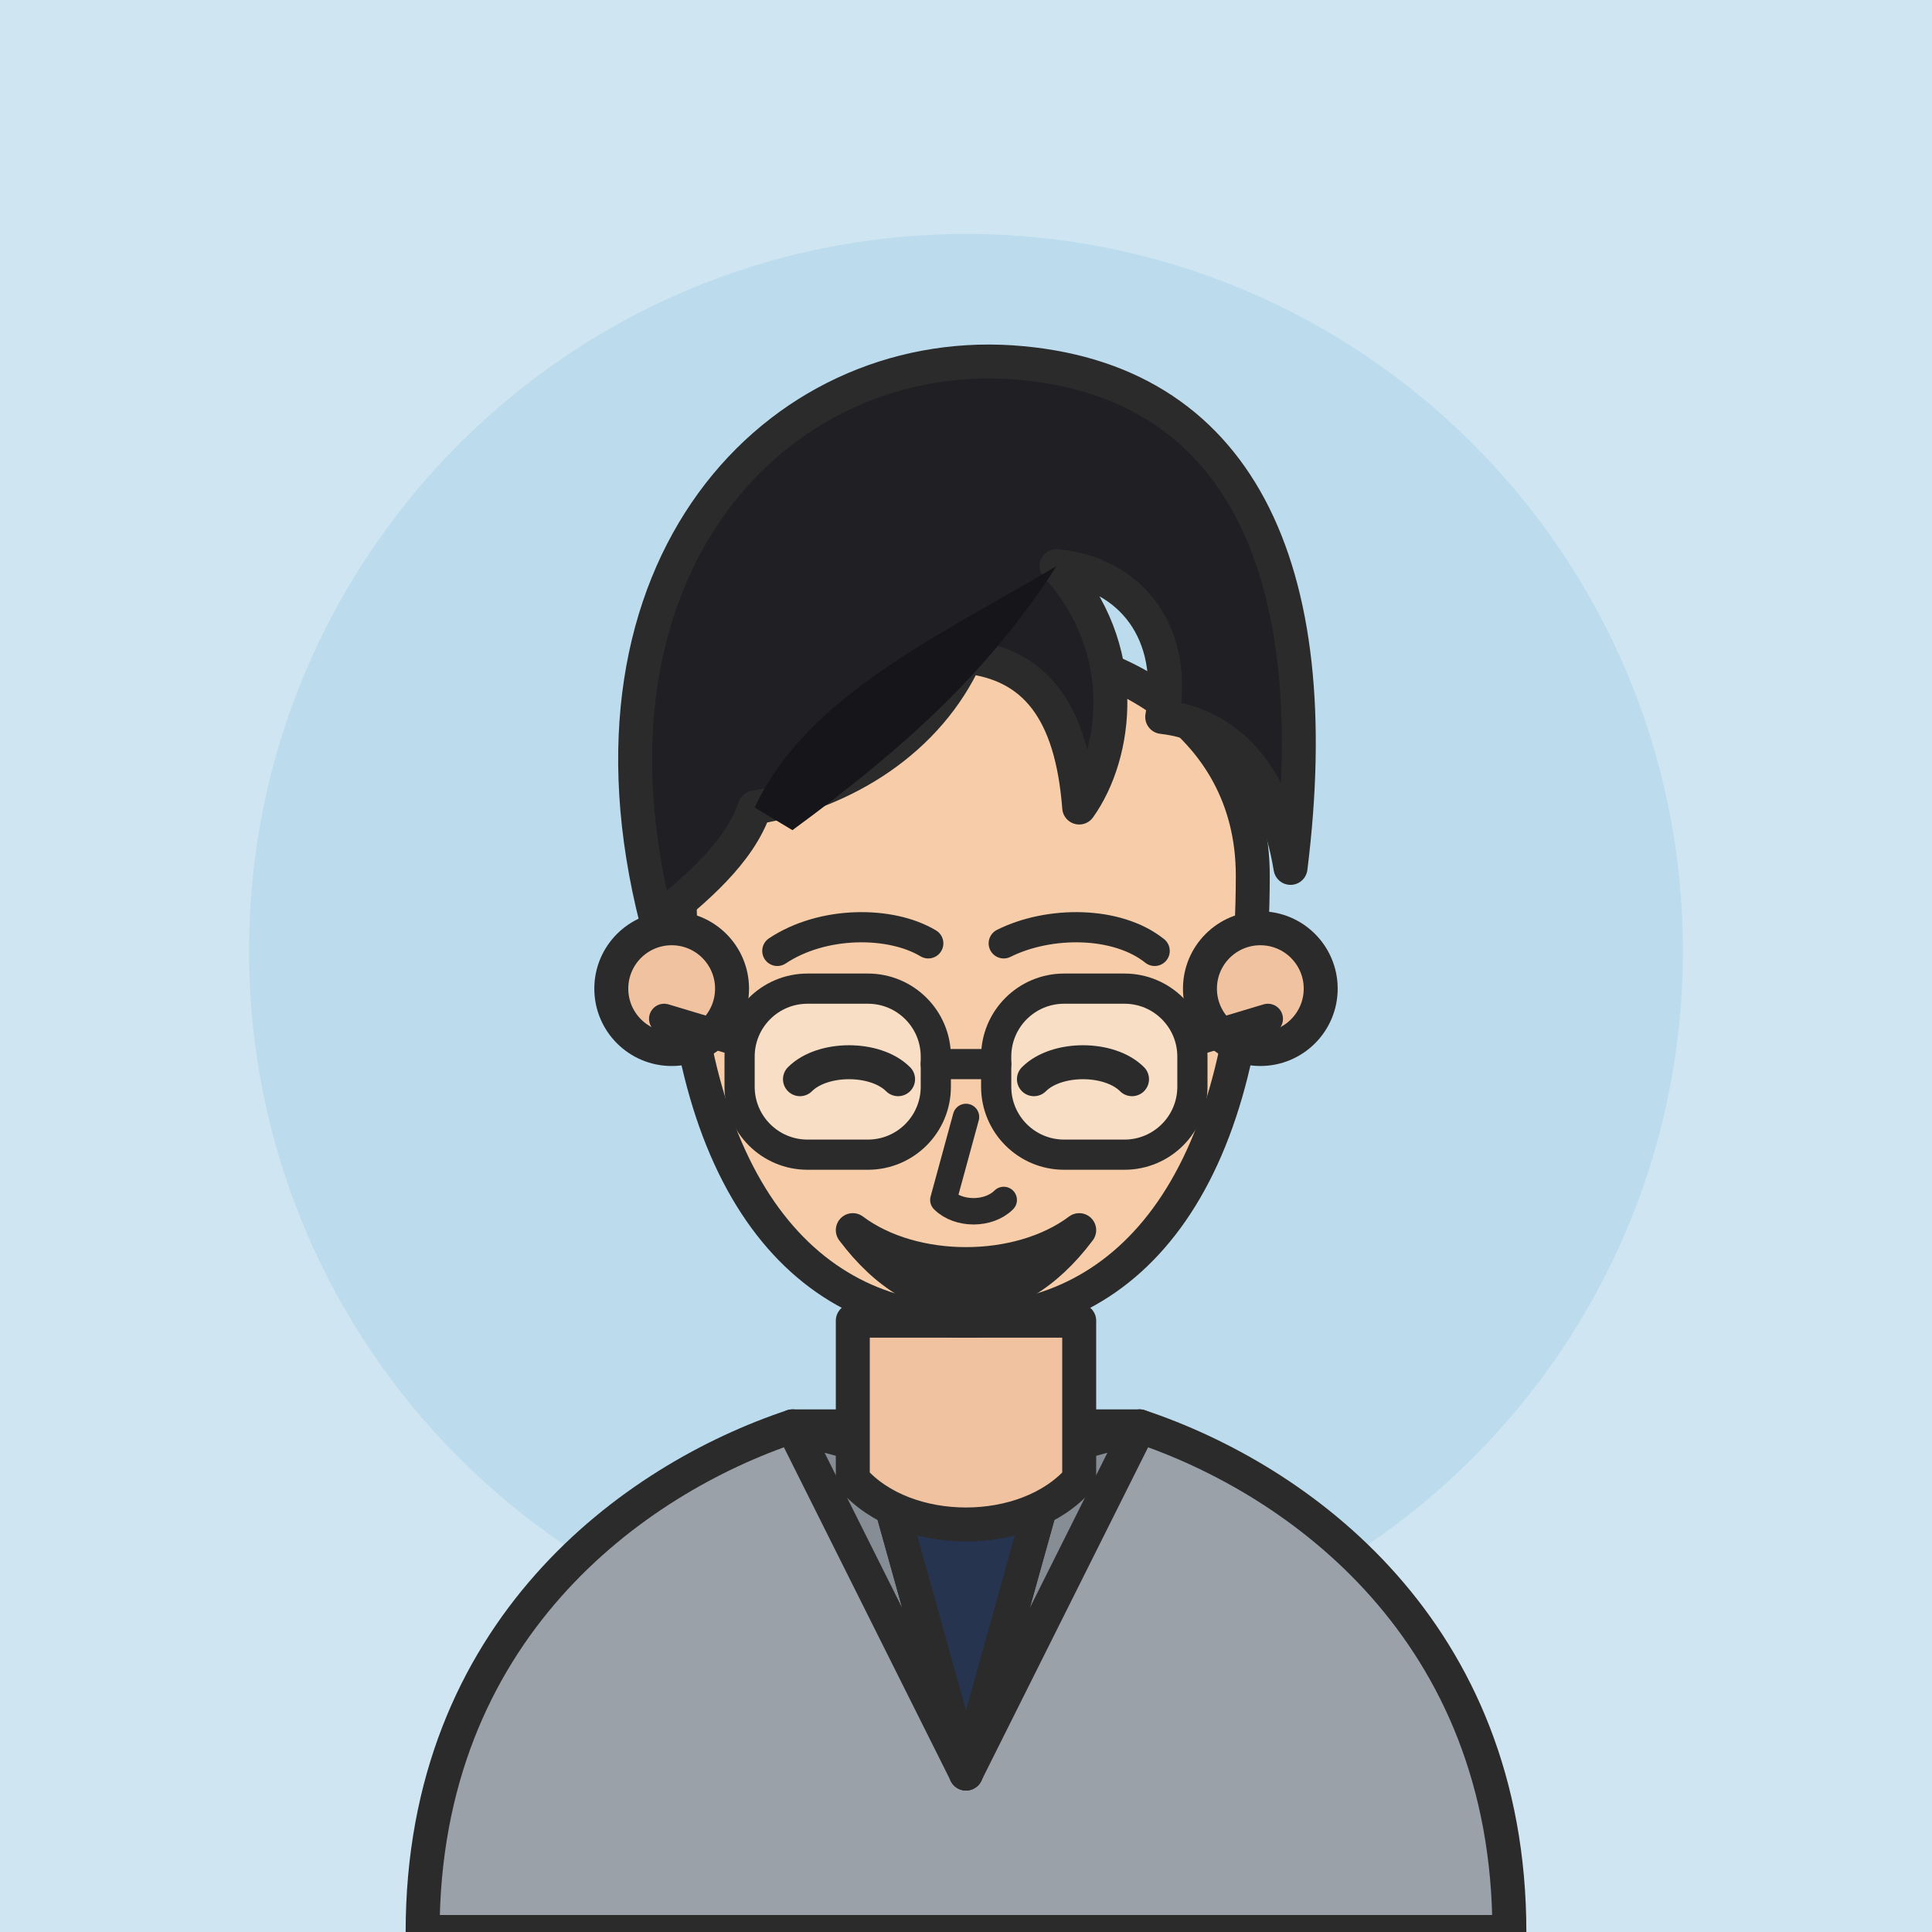
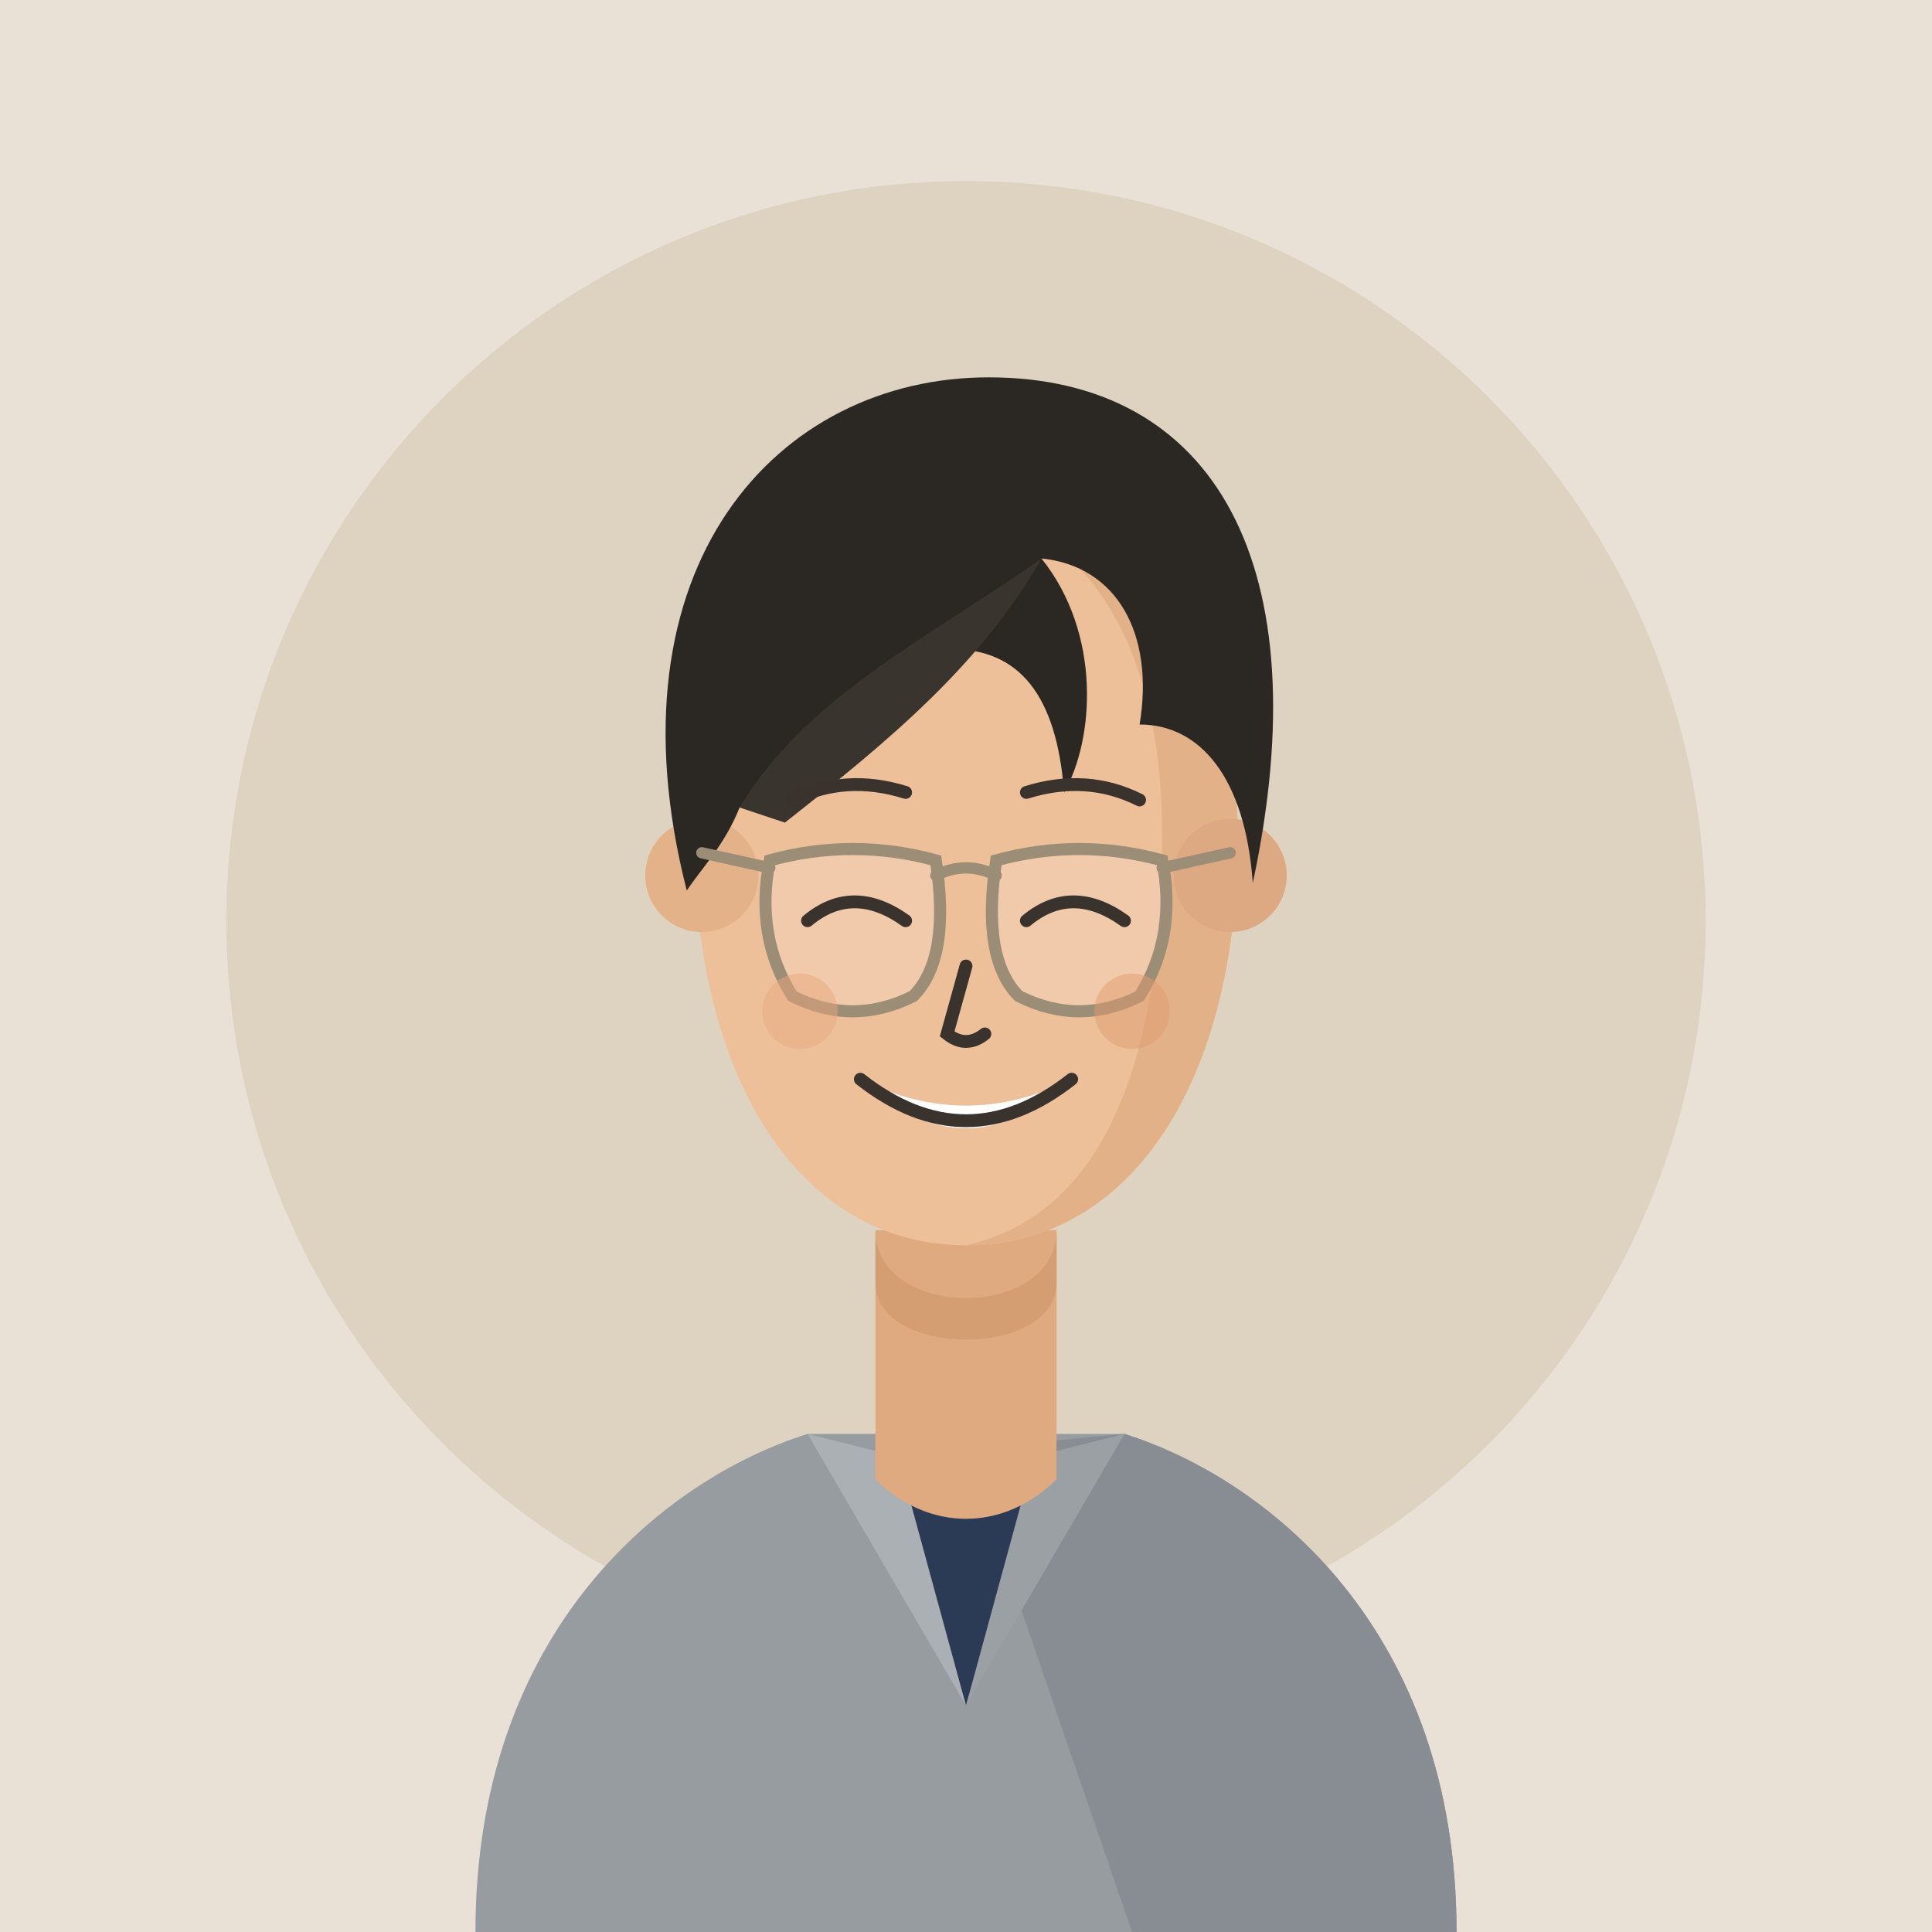
- <svg xmlns="http://www.w3.org/2000/svg" width="512" height="512" viewBox="0 0 512 512" role="img" aria-label="フラットアバターアイコン">
-   <rect width="512" height="512" fill="#cfe6f2" />
-   <circle cx="256" cy="252" r="190" fill="#bcdcee" />
-   <g stroke="#2b2b2b" stroke-width="9" stroke-linejoin="round" stroke-linecap="round">
-     <path d="M112 512              C112 432 168 392 210 378              L302 378              C344 392 400 432 400 512 Z" fill="#9aa1a8" />
-     <path d="M210 378 L256 470 L232 384 Z" fill="#868d94" />
-     <path d="M302 378 L256 470 L280 384 Z" fill="#868d94" />
-     <path d="M232 384 L256 470 L280 384              C272 408 240 408 232 384 Z" fill="#26344f" />
-     <path d="M226 350 L226 392 C240 408 272 408 286 392 L286 350 Z" fill="#f0c2a0" />
-     <path d="M180 232              C180 150 332 150 332 232              C332 312 300 350 256 350              C212 350 180 312 180 232 Z" fill="#f6cda8" />
-     <circle cx="178" cy="262" r="16" fill="#f0c2a0" />
-     <circle cx="334" cy="262" r="16" fill="#f0c2a0" />
-     <path d="M174 244              C150 150 206 92 268 96              C328 100 352 150 342 230              C338 206 326 192 308 190              C312 168 300 152 280 150              C300 172 296 200 286 214              C284 188 274 176 256 174              C246 196 224 210 200 214              C196 226 184 236 174 244 Z" fill="#1f1f24" />
-     <path d="M200 214 C214 184 250 168 280 150 C262 178 240 198 210 220 Z" fill="#15151a" stroke="none" />
-     <path d="M206 252 C218 244 236 244 246 250" fill="none" stroke-width="8" />
-     <path d="M266 250 C278 244 296 244 306 252" fill="none" stroke-width="8" />
-     <g fill="#ffffff" fill-opacity="0.35" stroke-width="8">
-       <rect x="196" y="262" width="52" height="44" rx="18" />
-       <rect x="264" y="262" width="52" height="44" rx="18" />
-     </g>
-     <path d="M248 282 L264 282" fill="none" stroke-width="8" />
-     <path d="M196 276 L176 270" fill="none" stroke-width="8" />
-     <path d="M316 276 L336 270" fill="none" stroke-width="8" />
-     <path d="M212 286 C218 280 232 280 238 286" fill="none" stroke-width="9" />
-     <path d="M274 286 C280 280 294 280 300 286" fill="none" stroke-width="9" />
-     <path d="M256 296 L250 318 C254 322 262 322 266 318" fill="none" stroke-width="7" />
-     <path d="M226 326 C244 350 268 350 286 326 C270 338 242 338 226 326 Z" fill="#ffffff" />
+ <svg xmlns="http://www.w3.org/2000/svg" width="512" height="512" viewBox="0 0 512 512" role="img" aria-label="おしゃれミニマルなフラットアバター">
+   <rect width="512" height="512" fill="#e9e1d6" />
+   <circle cx="256" cy="244" r="196" fill="#ded2c1" />
+   <path d="M126 512 C126 432 176 392 214 380 L298 380 C336 392 386 432 386 512 Z" fill="#969ca0" />
+   <path d="M256 384 L298 380 C336 392 386 432 386 512 L300 512 Z" fill="#878d92" />
+   <path d="M236 384 L256 452 L276 384 C268 398 244 398 236 384 Z" fill="#2b3a55" />
+   <path d="M214 380 L256 452 L238 386 Z" fill="#aab0b3" />
+   <path d="M298 380 L256 452 L274 386 Z" fill="#9aa0a4" />
+   <path d="M232 326 L232 392 C246 406 266 406 280 392 L280 326 Z" fill="#e0aa81" />
+   <path d="M232 326 C232 350 280 350 280 326 L280 340 C280 360 232 360 232 340 Z" fill="#d49d72" />
+   <path d="M256 132 C312 132 328 176 328 222 C328 286 300 330 256 330 C212 330 184 286 184 222 C184 176 200 132 256 132 Z" fill="#edc09a" />
+   <path d="M256 132 C312 132 328 176 328 222 C328 286 300 330 256 330 C292 322 308 282 308 222 C308 178 294 144 256 132 Z" fill="#e3b187" />
+   <circle cx="186" cy="232" r="15" fill="#e3b288" />
+   <circle cx="326" cy="232" r="15" fill="#dca983" />
+   <path d="M182 236            C160 150 206 100 262 100            C322 100 350 150 332 234            C330 206 318 192 302 192            C306 168 296 150 276 148            C292 168 290 196 282 210            C280 184 270 172 252 172            C242 196 218 210 196 214            C192 224 186 230 182 236 Z" fill="#2b2723" />
+   <path d="M196 214 C214 184 248 168 276 148 C260 176 236 196 208 218 Z" fill="#3a342f" />
+   <g fill="#ffffff" fill-opacity="0.16" stroke="#9c8d76" stroke-width="3.2">
+     <path d="M204 228 q22 -6 44 0 q4 26 -6 36 q-16 8 -32 0 q-10 -16 -6 -36 Z" />
+     <path d="M264 228 q22 -6 44 0 q4 20 -6 36 q-16 8 -32 0 q-10 -10 -6 -36 Z" />
  </g>
+   <g fill="none" stroke="#9c8d76" stroke-width="3" stroke-linecap="round">
+     <path d="M248 232 q8 -4 16 0" />
+     <path d="M204 230 L186 226" />
+     <path d="M308 230 L326 226" />
+   </g>
+   <g fill="none" stroke="#3a322c" stroke-width="3.4" stroke-linecap="round">
+     <path d="M210 212 q14 -7 30 -2" />
+     <path d="M272 210 q16 -5 30 2" />
+     <path d="M214 244 q12 -10 26 0" />
+     <path d="M272 244 q12 -10 26 0" />
+     <path d="M256 256 l-5 18 q5 4 10 0" />
+   </g>
+   <path d="M228 286 q28 26 56 0 q-28 14 -56 0 Z" fill="#ffffff" />
+   <path d="M228 286 q28 22 56 0" fill="none" stroke="#3a322c" stroke-width="3.4" stroke-linecap="round" />
+   <circle cx="212" cy="268" r="10" fill="#e9a87f" fill-opacity="0.5" />
+   <circle cx="300" cy="268" r="10" fill="#e09c70" fill-opacity="0.5" />
</svg>
